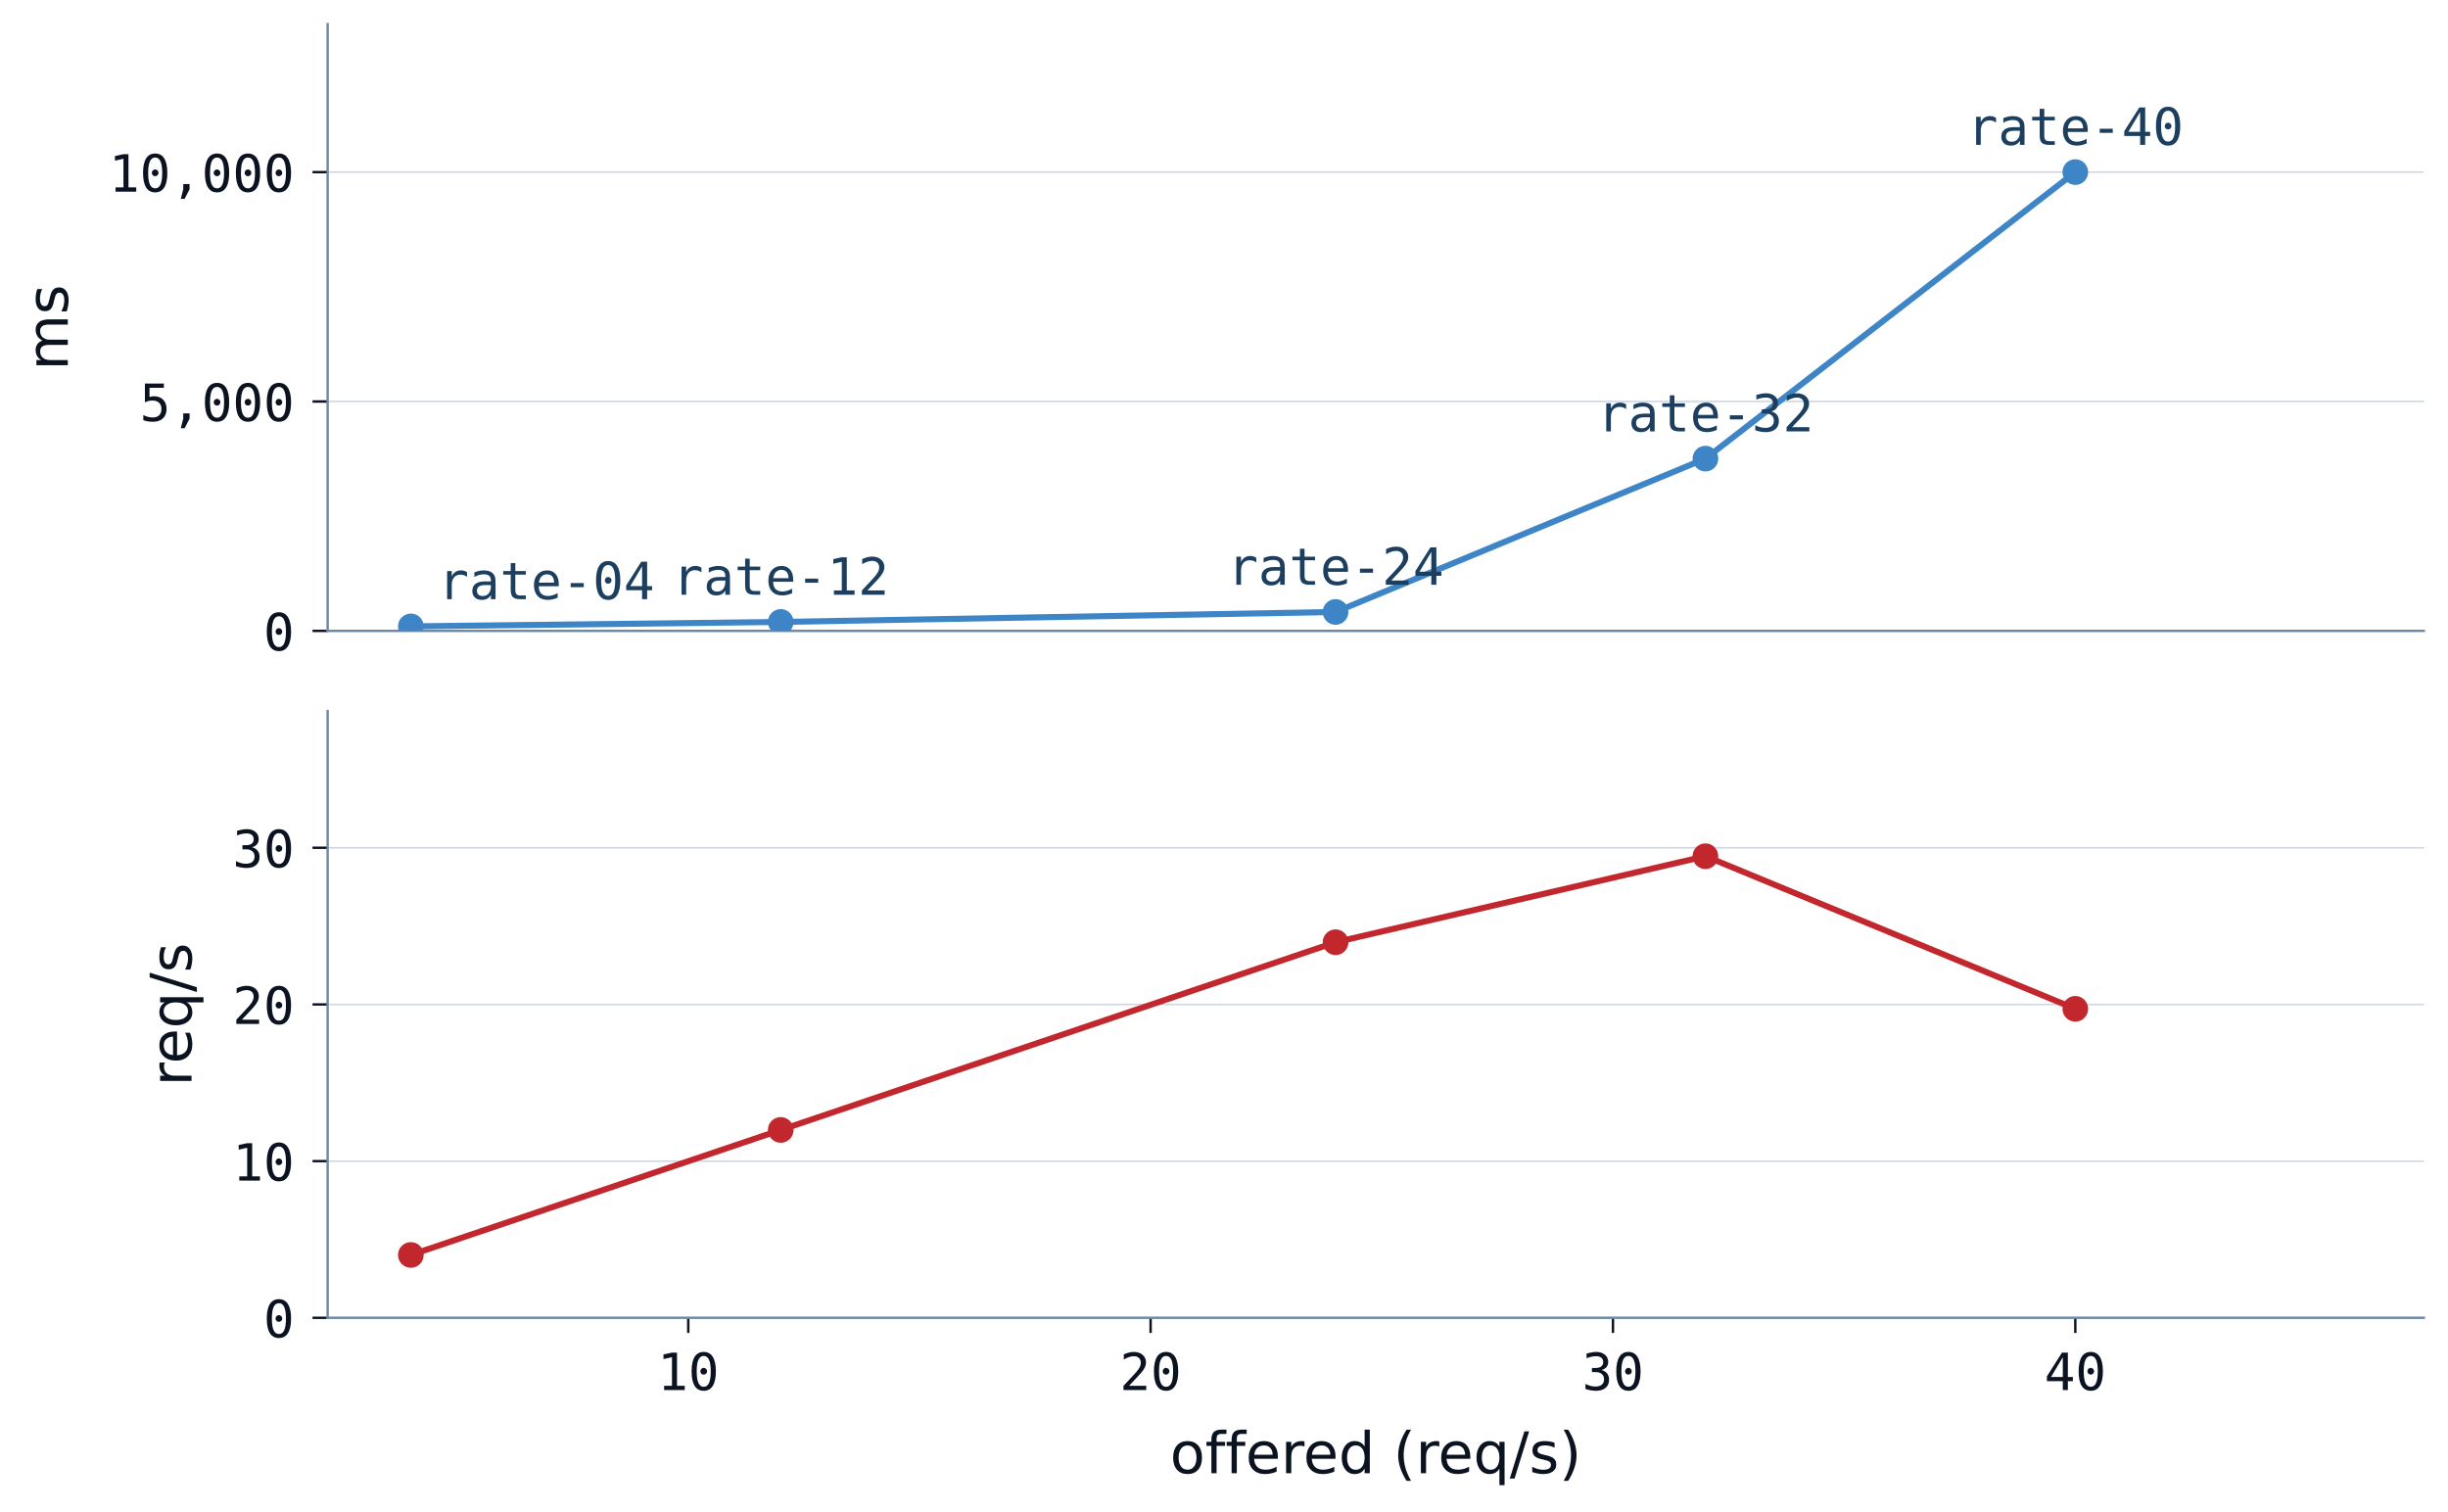
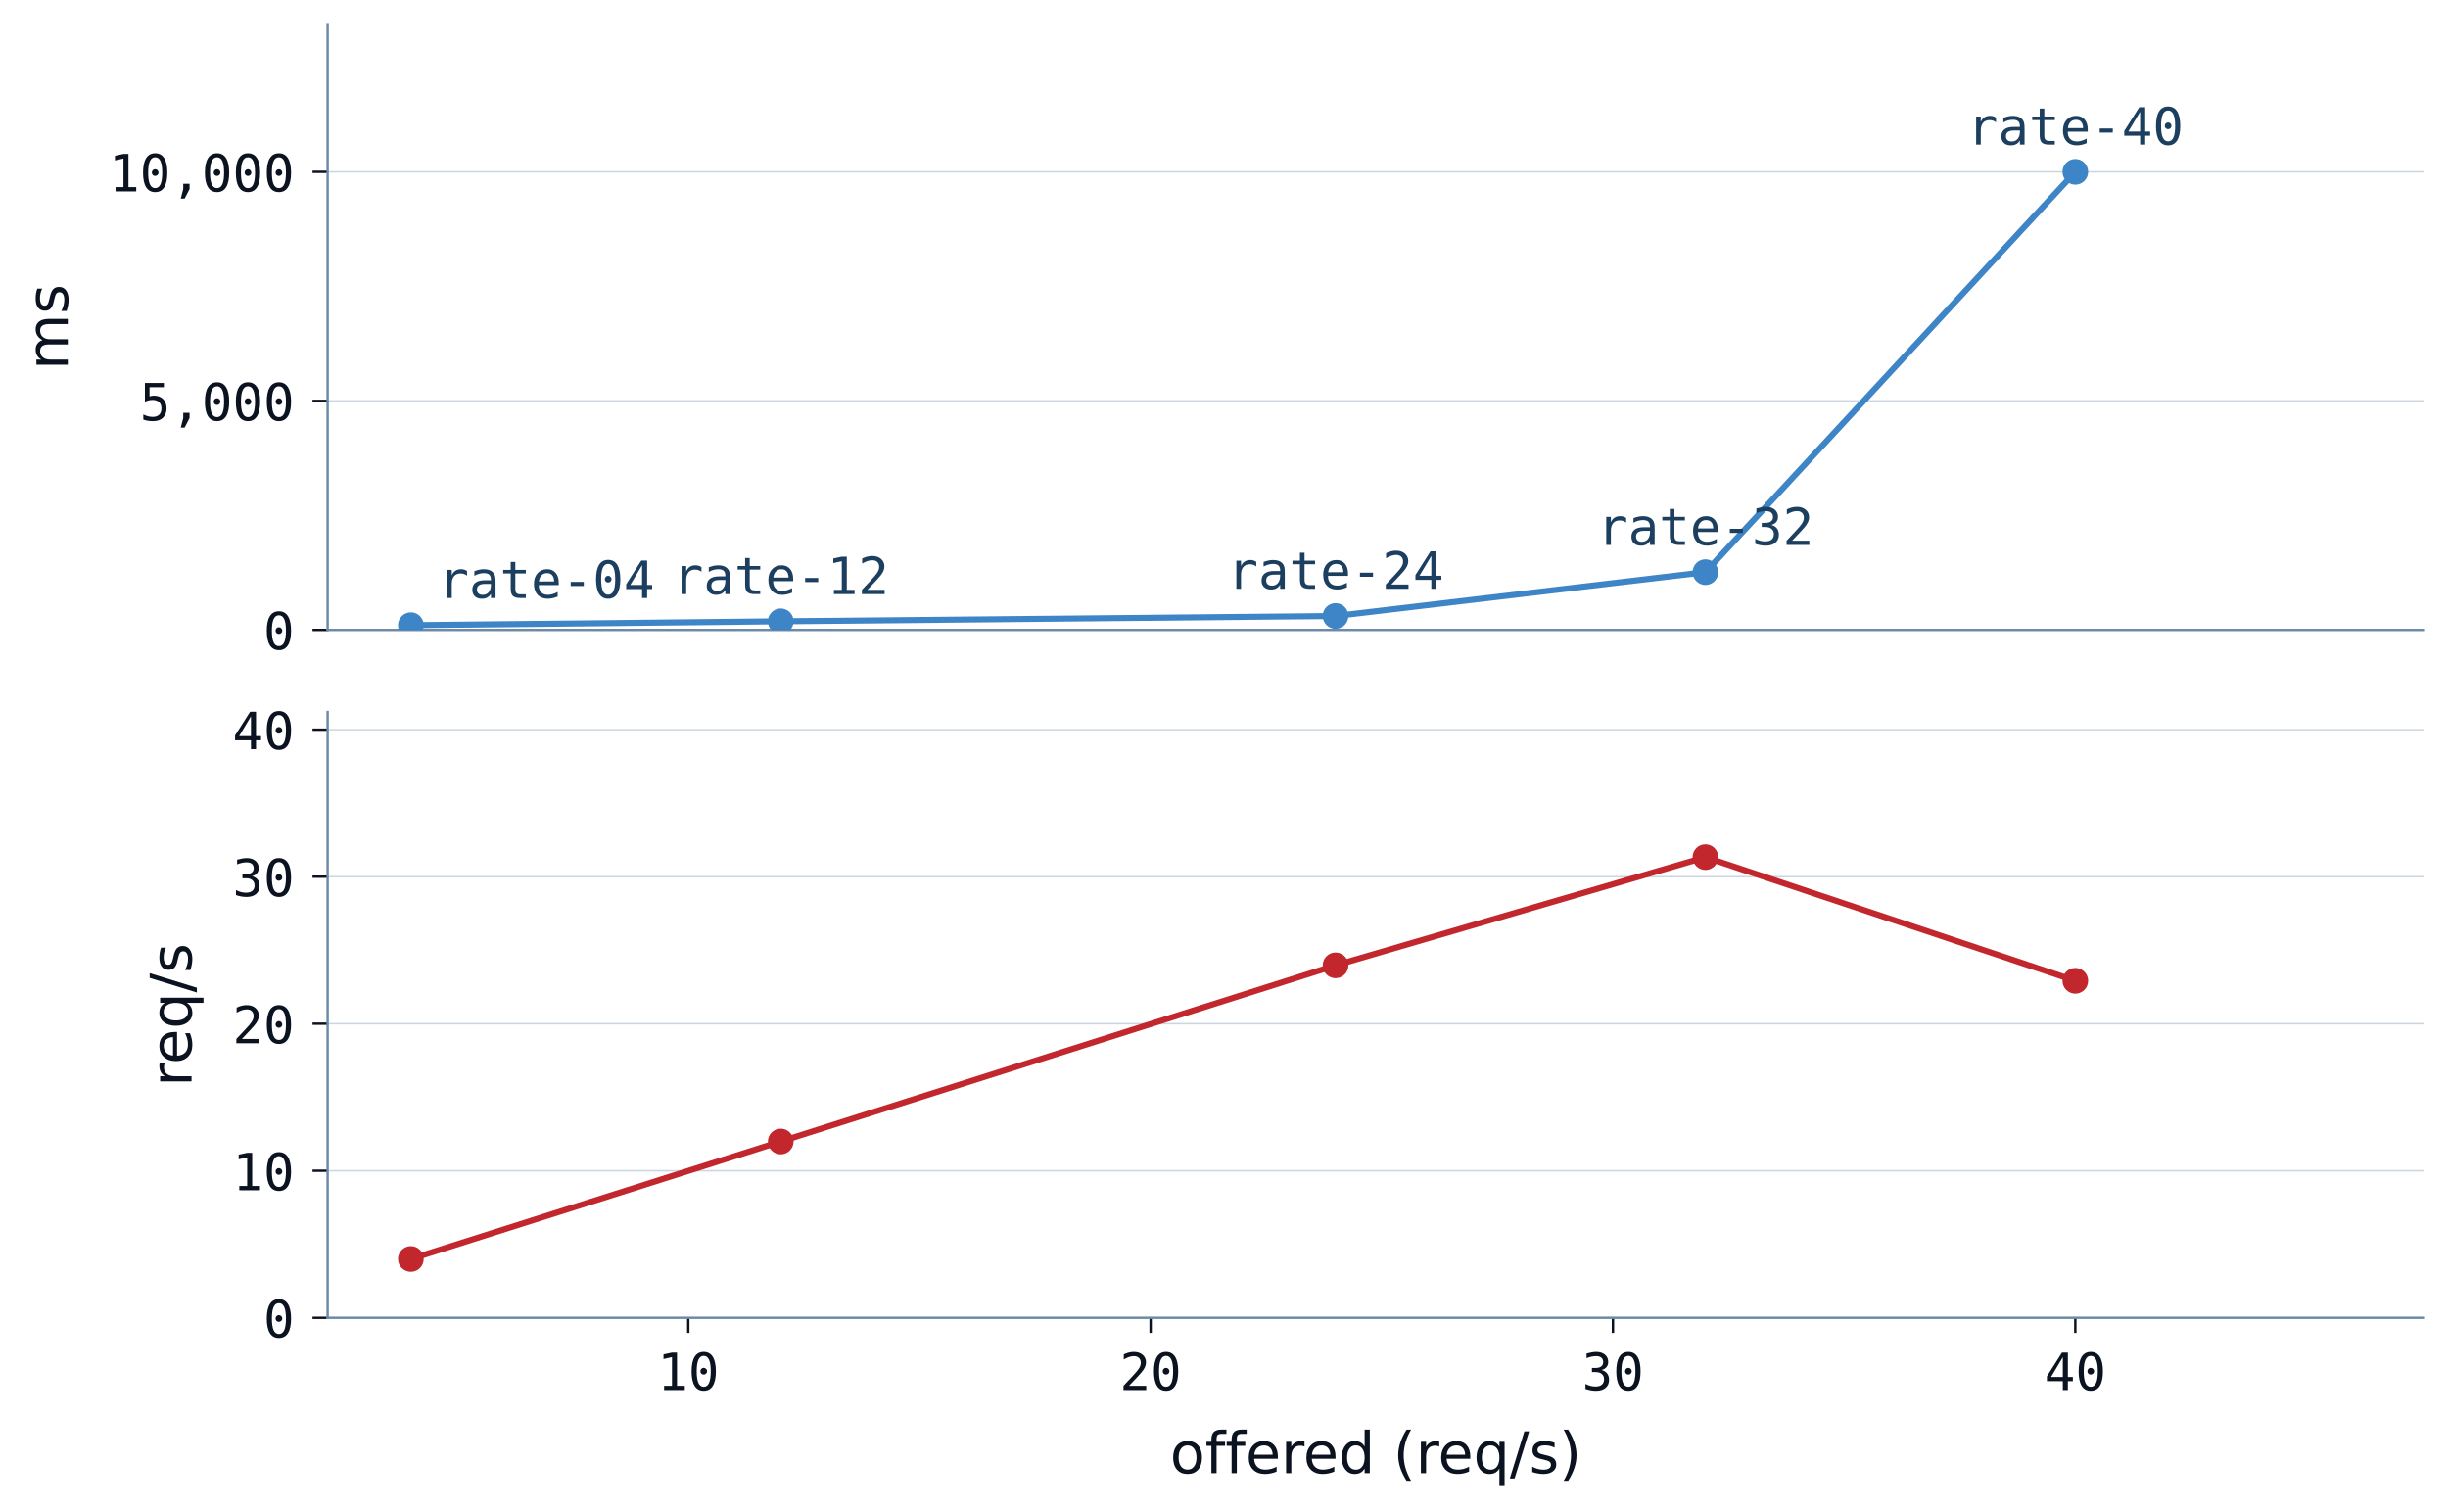
<svg xmlns="http://www.w3.org/2000/svg" xmlns:xlink="http://www.w3.org/1999/xlink" width="1620pt" height="1000pt" viewBox="0 0 1620 1000" version="1.1">
  <defs>
    <style type="text/css">*{stroke-linejoin: round; stroke-linecap: butt}</style>
  </defs>
  <g id="figure_1">
    <g id="patch_1">
      <path d="M 0 1000  L 1620 1000  L 1620 0  L 0 0  L 0 1000  z " style="fill: none" />
    </g>
    <g id="axes_1">
      <g id="patch_2">
-         <path d="M 216.814 417.457  L 1604 417.457  L 1604 16  L 216.814 16  L 216.814 417.457  z " style="fill: none" />
+         <path d="M 216.814 416.824  L 1604 416.824  L 1604 16  L 216.814 16  L 216.814 416.824  z " style="fill: none" />
      </g>
      <g id="matplotlib.axis_1">
        <g id="xtick_1">
          <g id="line2d_1" />
        </g>
        <g id="xtick_2">
          <g id="line2d_2" />
        </g>
        <g id="xtick_3">
          <g id="line2d_3" />
        </g>
        <g id="xtick_4">
          <g id="line2d_4" />
        </g>
      </g>
      <g id="matplotlib.axis_2">
        <g id="ytick_1">
          <g id="line2d_5">
-             <path d="M 216.814 417.457  L 1604 417.457  " clip-path="url(#p49d5f08dd9)" style="fill: none; stroke: #6c8aa8; stroke-opacity: 0.35; stroke-linecap: square" />
+             <path d="M 216.814 416.824  L 1604 416.824  " clip-path="url(#p59d361c05e)" style="fill: none; stroke: #6c8aa8; stroke-opacity: 0.35; stroke-linecap: square" />
          </g>
          <g id="line2d_6">
            <defs>
              <path id="me648679972" d="M 0 0  L -10 0  " style="stroke: #0b1320; stroke-width: 1.6" />
            </defs>
            <g>
-               <use xlink:href="#me648679972" x="216.814" y="417.457" style="fill: #0b1320; stroke: #0b1320; stroke-width: 1.6" />
+               <use xlink:href="#me648679972" x="216.814" y="416.824" style="fill: #0b1320; stroke: #0b1320; stroke-width: 1.6" />
            </g>
          </g>
          <g id="text_1">
-             <text style="font-size: 34px; font-family: 'IBM Plex Mono', 'DejaVu Sans Mono', 'Bitstream Vera Sans Mono', 'Computer Modern Typewriter', 'Andale Mono', 'Nimbus Mono L', 'Courier New', 'Courier', 'Fixed', 'Terminal', monospace; text-anchor: end; fill: #0b1320" x="194.814" y="430.373" transform="rotate(-0 194.8144 430.3725)">0</text>
+             <text style="font-size: 34px; font-family: 'IBM Plex Mono', 'DejaVu Sans Mono', 'Bitstream Vera Sans Mono', 'Computer Modern Typewriter', 'Andale Mono', 'Nimbus Mono L', 'Courier New', 'Courier', 'Fixed', 'Terminal', monospace; text-anchor: end; fill: #0b1320" x="194.814" y="429.74" transform="rotate(-0 194.8144 429.7404)">0</text>
          </g>
        </g>
        <g id="ytick_2">
          <g id="line2d_7">
-             <path d="M 216.814 265.679  L 1604 265.679  " clip-path="url(#p49d5f08dd9)" style="fill: none; stroke: #6c8aa8; stroke-opacity: 0.35; stroke-linecap: square" />
+             <path d="M 216.814 265.282  L 1604 265.282  " clip-path="url(#p59d361c05e)" style="fill: none; stroke: #6c8aa8; stroke-opacity: 0.35; stroke-linecap: square" />
          </g>
          <g id="line2d_8">
            <g>
-               <use xlink:href="#me648679972" x="216.814" y="265.679" style="fill: #0b1320; stroke: #0b1320; stroke-width: 1.6" />
+               <use xlink:href="#me648679972" x="216.814" y="265.282" style="fill: #0b1320; stroke: #0b1320; stroke-width: 1.6" />
            </g>
          </g>
          <g id="text_2">
-             <text style="font-size: 34px; font-family: 'IBM Plex Mono', 'DejaVu Sans Mono', 'Bitstream Vera Sans Mono', 'Computer Modern Typewriter', 'Andale Mono', 'Nimbus Mono L', 'Courier New', 'Courier', 'Fixed', 'Terminal', monospace; text-anchor: end; fill: #0b1320" x="194.814" y="278.595" transform="rotate(-0 194.8144 278.5948)">5,000</text>
+             <text style="font-size: 34px; font-family: 'IBM Plex Mono', 'DejaVu Sans Mono', 'Bitstream Vera Sans Mono', 'Computer Modern Typewriter', 'Andale Mono', 'Nimbus Mono L', 'Courier New', 'Courier', 'Fixed', 'Terminal', monospace; text-anchor: end; fill: #0b1320" x="194.814" y="278.198" transform="rotate(-0 194.8144 278.1981)">5,000</text>
          </g>
        </g>
        <g id="ytick_3">
          <g id="line2d_9">
-             <path d="M 216.814 113.901  L 1604 113.901  " clip-path="url(#p49d5f08dd9)" style="fill: none; stroke: #6c8aa8; stroke-opacity: 0.35; stroke-linecap: square" />
+             <path d="M 216.814 113.74  L 1604 113.74  " clip-path="url(#p59d361c05e)" style="fill: none; stroke: #6c8aa8; stroke-opacity: 0.35; stroke-linecap: square" />
          </g>
          <g id="line2d_10">
            <g>
-               <use xlink:href="#me648679972" x="216.814" y="113.901" style="fill: #0b1320; stroke: #0b1320; stroke-width: 1.6" />
+               <use xlink:href="#me648679972" x="216.814" y="113.74" style="fill: #0b1320; stroke: #0b1320; stroke-width: 1.6" />
            </g>
          </g>
          <g id="text_3">
-             <text style="font-size: 34px; font-family: 'IBM Plex Mono', 'DejaVu Sans Mono', 'Bitstream Vera Sans Mono', 'Computer Modern Typewriter', 'Andale Mono', 'Nimbus Mono L', 'Courier New', 'Courier', 'Fixed', 'Terminal', monospace; text-anchor: end; fill: #0b1320" x="194.814" y="126.817" transform="rotate(-0 194.8144 126.8172)">10,000</text>
+             <text style="font-size: 34px; font-family: 'IBM Plex Mono', 'DejaVu Sans Mono', 'Bitstream Vera Sans Mono', 'Computer Modern Typewriter', 'Andale Mono', 'Nimbus Mono L', 'Courier New', 'Courier', 'Fixed', 'Terminal', monospace; text-anchor: end; fill: #0b1320" x="194.814" y="126.656" transform="rotate(-0 194.8144 126.6558)">10,000</text>
          </g>
        </g>
        <g id="text_4">
-           <text style="font-size: 38px; font-family: 'Poppins', sans-serif, 'DejaVu Sans'; text-anchor: middle; fill: #0b1320" x="44.871" y="216.728" transform="rotate(-90 44.87109 216.7283)">ms</text>
+           <text style="font-size: 38px; font-family: 'Poppins', sans-serif, 'DejaVu Sans'; text-anchor: middle; fill: #0b1320" x="44.871" y="216.412" transform="rotate(-90 44.87109 216.4122)">ms</text>
        </g>
      </g>
      <g id="patch_3">
-         <path d="M 216.814 417.457  L 216.814 16  " style="fill: none; stroke: #6c8aa8; stroke-width: 1.6; stroke-linejoin: miter; stroke-linecap: square" />
+         <path d="M 216.814 416.824  L 216.814 16  " style="fill: none; stroke: #6c8aa8; stroke-width: 1.6; stroke-linejoin: miter; stroke-linecap: square" />
      </g>
      <g id="patch_4">
-         <path d="M 216.814 417.457  L 1604 417.457  " style="fill: none; stroke: #6c8aa8; stroke-width: 1.6; stroke-linejoin: miter; stroke-linecap: square" />
+         <path d="M 216.814 416.824  L 1604 416.824  " style="fill: none; stroke: #6c8aa8; stroke-width: 1.6; stroke-linejoin: miter; stroke-linecap: square" />
      </g>
      <g id="line2d_11">
-         <path d="M 271.888 414.482  L 516.66 411.537  L 883.818 404.95  L 1128.59 303.471  L 1373.362 113.871  " clip-path="url(#p49d5f08dd9)" style="fill: none; stroke: #3d85c6; stroke-width: 4; stroke-linecap: square" />
+         <path d="M 271.888 413.703  L 516.66 411.126  L 883.818 407.611  L 1128.59 378.605  L 1373.362 113.709  " clip-path="url(#p59d361c05e)" style="fill: none; stroke: #3d85c6; stroke-width: 4; stroke-linecap: square" />
        <defs>
          <path id="ma0158c9866" d="M 0 8  C 2.122 8 4.157 7.157 5.657 5.657  C 7.157 4.157 8 2.122 8 0  C 8 -2.122 7.157 -4.157 5.657 -5.657  C 4.157 -7.157 2.122 -8 0 -8  C -2.122 -8 -4.157 -7.157 -5.657 -5.657  C -7.157 -4.157 -8 -2.122 -8 0  C -8 2.122 -7.157 4.157 -5.657 5.657  C -4.157 7.157 -2.122 8 0 8  z " style="stroke: #3d85c6" />
        </defs>
-         <g clip-path="url(#p49d5f08dd9)">
-           <use xlink:href="#ma0158c9866" x="271.888" y="414.482" style="fill: #3d85c6; stroke: #3d85c6" />
-           <use xlink:href="#ma0158c9866" x="516.66" y="411.537" style="fill: #3d85c6; stroke: #3d85c6" />
-           <use xlink:href="#ma0158c9866" x="883.818" y="404.95" style="fill: #3d85c6; stroke: #3d85c6" />
-           <use xlink:href="#ma0158c9866" x="1128.59" y="303.471" style="fill: #3d85c6; stroke: #3d85c6" />
-           <use xlink:href="#ma0158c9866" x="1373.362" y="113.871" style="fill: #3d85c6; stroke: #3d85c6" />
+         <g clip-path="url(#p59d361c05e)">
+           <use xlink:href="#ma0158c9866" x="271.888" y="413.703" style="fill: #3d85c6; stroke: #3d85c6" />
+           <use xlink:href="#ma0158c9866" x="516.66" y="411.126" style="fill: #3d85c6; stroke: #3d85c6" />
+           <use xlink:href="#ma0158c9866" x="883.818" y="407.611" style="fill: #3d85c6; stroke: #3d85c6" />
+           <use xlink:href="#ma0158c9866" x="1128.59" y="378.605" style="fill: #3d85c6; stroke: #3d85c6" />
+           <use xlink:href="#ma0158c9866" x="1373.362" y="113.709" style="fill: #3d85c6; stroke: #3d85c6" />
        </g>
      </g>
      <g id="text_5">
-         <text style="font-size: 34px; font-family: 'IBM Plex Mono', 'DejaVu Sans Mono', 'Bitstream Vera Sans Mono', 'Computer Modern Typewriter', 'Andale Mono', 'Nimbus Mono L', 'Courier New', 'Courier', 'Fixed', 'Terminal', monospace; text-anchor: start; fill: #1c3f60" x="289.888" y="396.482" transform="rotate(-0 289.8881 396.4817)">rate-04</text>
+         <text style="font-size: 34px; font-family: 'IBM Plex Mono', 'DejaVu Sans Mono', 'Bitstream Vera Sans Mono', 'Computer Modern Typewriter', 'Andale Mono', 'Nimbus Mono L', 'Courier New', 'Courier', 'Fixed', 'Terminal', monospace; text-anchor: start; fill: #1c3f60" x="289.888" y="395.703" transform="rotate(-0 289.8881 395.7026)">rate-04</text>
      </g>
      <g id="text_6">
-         <text style="font-size: 34px; font-family: 'IBM Plex Mono', 'DejaVu Sans Mono', 'Bitstream Vera Sans Mono', 'Computer Modern Typewriter', 'Andale Mono', 'Nimbus Mono L', 'Courier New', 'Courier', 'Fixed', 'Terminal', monospace; text-anchor: middle; fill: #1c3f60" x="516.66" y="393.537" transform="rotate(-0 516.6601 393.5372)">rate-12</text>
+         <text style="font-size: 34px; font-family: 'IBM Plex Mono', 'DejaVu Sans Mono', 'Bitstream Vera Sans Mono', 'Computer Modern Typewriter', 'Andale Mono', 'Nimbus Mono L', 'Courier New', 'Courier', 'Fixed', 'Terminal', monospace; text-anchor: middle; fill: #1c3f60" x="516.66" y="393.126" transform="rotate(-0 516.6601 393.1264)">rate-12</text>
      </g>
      <g id="text_7">
-         <text style="font-size: 34px; font-family: 'IBM Plex Mono', 'DejaVu Sans Mono', 'Bitstream Vera Sans Mono', 'Computer Modern Typewriter', 'Andale Mono', 'Nimbus Mono L', 'Courier New', 'Courier', 'Fixed', 'Terminal', monospace; text-anchor: middle; fill: #1c3f60" x="883.818" y="386.95" transform="rotate(-0 883.8182 386.95)">rate-24</text>
+         <text style="font-size: 34px; font-family: 'IBM Plex Mono', 'DejaVu Sans Mono', 'Bitstream Vera Sans Mono', 'Computer Modern Typewriter', 'Andale Mono', 'Nimbus Mono L', 'Courier New', 'Courier', 'Fixed', 'Terminal', monospace; text-anchor: middle; fill: #1c3f60" x="883.818" y="389.611" transform="rotate(-0 883.8182 389.6106)">rate-24</text>
      </g>
      <g id="text_8">
-         <text style="font-size: 34px; font-family: 'IBM Plex Mono', 'DejaVu Sans Mono', 'Bitstream Vera Sans Mono', 'Computer Modern Typewriter', 'Andale Mono', 'Nimbus Mono L', 'Courier New', 'Courier', 'Fixed', 'Terminal', monospace; text-anchor: middle; fill: #1c3f60" x="1128.59" y="285.471" transform="rotate(-0 1128.59 285.4715)">rate-32</text>
+         <text style="font-size: 34px; font-family: 'IBM Plex Mono', 'DejaVu Sans Mono', 'Bitstream Vera Sans Mono', 'Computer Modern Typewriter', 'Andale Mono', 'Nimbus Mono L', 'Courier New', 'Courier', 'Fixed', 'Terminal', monospace; text-anchor: middle; fill: #1c3f60" x="1128.59" y="360.605" transform="rotate(-0 1128.59 360.6054)">rate-32</text>
      </g>
      <g id="text_9">
-         <text style="font-size: 34px; font-family: 'IBM Plex Mono', 'DejaVu Sans Mono', 'Bitstream Vera Sans Mono', 'Computer Modern Typewriter', 'Andale Mono', 'Nimbus Mono L', 'Courier New', 'Courier', 'Fixed', 'Terminal', monospace; text-anchor: middle; fill: #1c3f60" x="1373.362" y="95.871" transform="rotate(-0 1373.362 95.87078)">rate-40</text>
+         <text style="font-size: 34px; font-family: 'IBM Plex Mono', 'DejaVu Sans Mono', 'Bitstream Vera Sans Mono', 'Computer Modern Typewriter', 'Andale Mono', 'Nimbus Mono L', 'Courier New', 'Courier', 'Fixed', 'Terminal', monospace; text-anchor: middle; fill: #1c3f60" x="1373.362" y="95.709" transform="rotate(-0 1373.362 95.70945)">rate-40</text>
      </g>
    </g>
    <g id="axes_2">
      <g id="patch_5">
-         <path d="M 216.814 871.997  L 1604 871.997  L 1604 470.541  L 216.814 470.541  L 216.814 871.997  z " style="fill: none" />
+         <path d="M 216.814 871.997  L 1604 871.997  L 1604 471.173  L 216.814 471.173  L 216.814 871.997  z " style="fill: none" />
      </g>
      <g id="matplotlib.axis_3">
        <g id="xtick_5">
          <g id="line2d_12">
            <defs>
              <path id="m145aa1aebd" d="M 0 0  L 0 10  " style="stroke: #0b1320; stroke-width: 1.6" />
            </defs>
            <g>
              <use xlink:href="#m145aa1aebd" x="455.467" y="871.997" style="fill: #0b1320; stroke: #0b1320; stroke-width: 1.6" />
            </g>
          </g>
          <g id="text_10">
            <text style="font-size: 34px; font-family: 'IBM Plex Mono', 'DejaVu Sans Mono', 'Bitstream Vera Sans Mono', 'Computer Modern Typewriter', 'Andale Mono', 'Nimbus Mono L', 'Courier New', 'Courier', 'Fixed', 'Terminal', monospace; text-anchor: middle; fill: #0b1320" x="455.467" y="919.829" transform="rotate(-0 455.4671 919.8291)">10</text>
          </g>
        </g>
        <g id="xtick_6">
          <g id="line2d_13">
            <g>
              <use xlink:href="#m145aa1aebd" x="761.432" y="871.997" style="fill: #0b1320; stroke: #0b1320; stroke-width: 1.6" />
            </g>
          </g>
          <g id="text_11">
            <text style="font-size: 34px; font-family: 'IBM Plex Mono', 'DejaVu Sans Mono', 'Bitstream Vera Sans Mono', 'Computer Modern Typewriter', 'Andale Mono', 'Nimbus Mono L', 'Courier New', 'Courier', 'Fixed', 'Terminal', monospace; text-anchor: middle; fill: #0b1320" x="761.432" y="919.829" transform="rotate(-0 761.4322 919.8291)">20</text>
          </g>
        </g>
        <g id="xtick_7">
          <g id="line2d_14">
            <g>
              <use xlink:href="#m145aa1aebd" x="1067.397" y="871.997" style="fill: #0b1320; stroke: #0b1320; stroke-width: 1.6" />
            </g>
          </g>
          <g id="text_12">
            <text style="font-size: 34px; font-family: 'IBM Plex Mono', 'DejaVu Sans Mono', 'Bitstream Vera Sans Mono', 'Computer Modern Typewriter', 'Andale Mono', 'Nimbus Mono L', 'Courier New', 'Courier', 'Fixed', 'Terminal', monospace; text-anchor: middle; fill: #0b1320" x="1067.397" y="919.829" transform="rotate(-0 1067.397 919.8291)">30</text>
          </g>
        </g>
        <g id="xtick_8">
          <g id="line2d_15">
            <g>
              <use xlink:href="#m145aa1aebd" x="1373.362" y="871.997" style="fill: #0b1320; stroke: #0b1320; stroke-width: 1.6" />
            </g>
          </g>
          <g id="text_13">
            <text style="font-size: 34px; font-family: 'IBM Plex Mono', 'DejaVu Sans Mono', 'Bitstream Vera Sans Mono', 'Computer Modern Typewriter', 'Andale Mono', 'Nimbus Mono L', 'Courier New', 'Courier', 'Fixed', 'Terminal', monospace; text-anchor: middle; fill: #0b1320" x="1373.362" y="919.829" transform="rotate(-0 1373.362 919.8291)">40</text>
          </g>
        </g>
        <g id="text_14">
          <text style="font-size: 38px; font-family: 'Poppins', sans-serif, 'DejaVu Sans'; text-anchor: middle; fill: #0b1320" x="910.407" y="974.871" transform="rotate(-0 910.4072 974.8711)">offered  (req/s)</text>
        </g>
      </g>
      <g id="matplotlib.axis_4">
        <g id="ytick_4">
          <g id="line2d_16">
-             <path d="M 216.814 871.997  L 1604 871.997  " clip-path="url(#pf64baa75da)" style="fill: none; stroke: #6c8aa8; stroke-opacity: 0.35; stroke-linecap: square" />
+             <path d="M 216.814 871.997  L 1604 871.997  " clip-path="url(#p38d1f383f7)" style="fill: none; stroke: #6c8aa8; stroke-opacity: 0.35; stroke-linecap: square" />
          </g>
          <g id="line2d_17">
            <g>
              <use xlink:href="#me648679972" x="216.814" y="871.997" style="fill: #0b1320; stroke: #0b1320; stroke-width: 1.6" />
            </g>
          </g>
          <g id="text_15">
            <text style="font-size: 34px; font-family: 'IBM Plex Mono', 'DejaVu Sans Mono', 'Bitstream Vera Sans Mono', 'Computer Modern Typewriter', 'Andale Mono', 'Nimbus Mono L', 'Courier New', 'Courier', 'Fixed', 'Terminal', monospace; text-anchor: end; fill: #0b1320" x="194.814" y="884.913" transform="rotate(-0 194.8144 884.913)">0</text>
          </g>
        </g>
        <g id="ytick_5">
          <g id="line2d_18">
-             <path d="M 216.814 768.323  L 1604 768.323  " clip-path="url(#pf64baa75da)" style="fill: none; stroke: #6c8aa8; stroke-opacity: 0.35; stroke-linecap: square" />
+             <path d="M 216.814 774.704  L 1604 774.704  " clip-path="url(#p38d1f383f7)" style="fill: none; stroke: #6c8aa8; stroke-opacity: 0.35; stroke-linecap: square" />
          </g>
          <g id="line2d_19">
            <g>
-               <use xlink:href="#me648679972" x="216.814" y="768.323" style="fill: #0b1320; stroke: #0b1320; stroke-width: 1.6" />
+               <use xlink:href="#me648679972" x="216.814" y="774.704" style="fill: #0b1320; stroke: #0b1320; stroke-width: 1.6" />
            </g>
          </g>
          <g id="text_16">
-             <text style="font-size: 34px; font-family: 'IBM Plex Mono', 'DejaVu Sans Mono', 'Bitstream Vera Sans Mono', 'Computer Modern Typewriter', 'Andale Mono', 'Nimbus Mono L', 'Courier New', 'Courier', 'Fixed', 'Terminal', monospace; text-anchor: end; fill: #0b1320" x="194.814" y="781.239" transform="rotate(-0 194.8144 781.239)">10</text>
+             <text style="font-size: 34px; font-family: 'IBM Plex Mono', 'DejaVu Sans Mono', 'Bitstream Vera Sans Mono', 'Computer Modern Typewriter', 'Andale Mono', 'Nimbus Mono L', 'Courier New', 'Courier', 'Fixed', 'Terminal', monospace; text-anchor: end; fill: #0b1320" x="194.814" y="787.62" transform="rotate(-0 194.8144 787.6199)">10</text>
          </g>
        </g>
        <g id="ytick_6">
          <g id="line2d_20">
-             <path d="M 216.814 664.649  L 1604 664.649  " clip-path="url(#pf64baa75da)" style="fill: none; stroke: #6c8aa8; stroke-opacity: 0.35; stroke-linecap: square" />
+             <path d="M 216.814 677.411  L 1604 677.411  " clip-path="url(#p38d1f383f7)" style="fill: none; stroke: #6c8aa8; stroke-opacity: 0.35; stroke-linecap: square" />
          </g>
          <g id="line2d_21">
            <g>
-               <use xlink:href="#me648679972" x="216.814" y="664.649" style="fill: #0b1320; stroke: #0b1320; stroke-width: 1.6" />
+               <use xlink:href="#me648679972" x="216.814" y="677.411" style="fill: #0b1320; stroke: #0b1320; stroke-width: 1.6" />
            </g>
          </g>
          <g id="text_17">
-             <text style="font-size: 34px; font-family: 'IBM Plex Mono', 'DejaVu Sans Mono', 'Bitstream Vera Sans Mono', 'Computer Modern Typewriter', 'Andale Mono', 'Nimbus Mono L', 'Courier New', 'Courier', 'Fixed', 'Terminal', monospace; text-anchor: end; fill: #0b1320" x="194.814" y="677.565" transform="rotate(-0 194.8144 677.5649)">20</text>
+             <text style="font-size: 34px; font-family: 'IBM Plex Mono', 'DejaVu Sans Mono', 'Bitstream Vera Sans Mono', 'Computer Modern Typewriter', 'Andale Mono', 'Nimbus Mono L', 'Courier New', 'Courier', 'Fixed', 'Terminal', monospace; text-anchor: end; fill: #0b1320" x="194.814" y="690.327" transform="rotate(-0 194.8144 690.3267)">20</text>
          </g>
        </g>
        <g id="ytick_7">
          <g id="line2d_22">
-             <path d="M 216.814 560.975  L 1604 560.975  " clip-path="url(#pf64baa75da)" style="fill: none; stroke: #6c8aa8; stroke-opacity: 0.35; stroke-linecap: square" />
+             <path d="M 216.814 580.118  L 1604 580.118  " clip-path="url(#p38d1f383f7)" style="fill: none; stroke: #6c8aa8; stroke-opacity: 0.35; stroke-linecap: square" />
          </g>
          <g id="line2d_23">
            <g>
-               <use xlink:href="#me648679972" x="216.814" y="560.975" style="fill: #0b1320; stroke: #0b1320; stroke-width: 1.6" />
+               <use xlink:href="#me648679972" x="216.814" y="580.118" style="fill: #0b1320; stroke: #0b1320; stroke-width: 1.6" />
            </g>
          </g>
          <g id="text_18">
-             <text style="font-size: 34px; font-family: 'IBM Plex Mono', 'DejaVu Sans Mono', 'Bitstream Vera Sans Mono', 'Computer Modern Typewriter', 'Andale Mono', 'Nimbus Mono L', 'Courier New', 'Courier', 'Fixed', 'Terminal', monospace; text-anchor: end; fill: #0b1320" x="194.814" y="573.891" transform="rotate(-0 194.8144 573.8909)">30</text>
-           </g>
-         </g>
-         <g id="text_19">
-           <text style="font-size: 38px; font-family: 'Poppins', sans-serif, 'DejaVu Sans'; text-anchor: middle; fill: #0b1320" x="126.747" y="671.269" transform="rotate(-90 126.7473 671.2688)">req/s</text>
+             <text style="font-size: 34px; font-family: 'IBM Plex Mono', 'DejaVu Sans Mono', 'Bitstream Vera Sans Mono', 'Computer Modern Typewriter', 'Andale Mono', 'Nimbus Mono L', 'Courier New', 'Courier', 'Fixed', 'Terminal', monospace; text-anchor: end; fill: #0b1320" x="194.814" y="593.034" transform="rotate(-0 194.8144 593.0336)">30</text>
+           </g>
+         </g>
+         <g id="ytick_8">
+           <g id="line2d_24">
+             <path d="M 216.814 482.824  L 1604 482.824  " clip-path="url(#p38d1f383f7)" style="fill: none; stroke: #6c8aa8; stroke-opacity: 0.35; stroke-linecap: square" />
+           </g>
+           <g id="line2d_25">
+             <g>
+               <use xlink:href="#me648679972" x="216.814" y="482.824" style="fill: #0b1320; stroke: #0b1320; stroke-width: 1.6" />
+             </g>
+           </g>
+           <g id="text_19">
+             <text style="font-size: 34px; font-family: 'IBM Plex Mono', 'DejaVu Sans Mono', 'Bitstream Vera Sans Mono', 'Computer Modern Typewriter', 'Andale Mono', 'Nimbus Mono L', 'Courier New', 'Courier', 'Fixed', 'Terminal', monospace; text-anchor: end; fill: #0b1320" x="194.814" y="495.74" transform="rotate(-0 194.8144 495.7404)">40</text>
+           </g>
+         </g>
+         <g id="text_20">
+           <text style="font-size: 38px; font-family: 'Poppins', sans-serif, 'DejaVu Sans'; text-anchor: middle; fill: #0b1320" x="126.747" y="671.585" transform="rotate(-90 126.7473 671.5848)">req/s</text>
        </g>
      </g>
      <g id="patch_6">
-         <path d="M 216.814 871.997  L 216.814 470.541  " style="fill: none; stroke: #6c8aa8; stroke-width: 1.6; stroke-linejoin: miter; stroke-linecap: square" />
+         <path d="M 216.814 871.997  L 216.814 471.173  " style="fill: none; stroke: #6c8aa8; stroke-width: 1.6; stroke-linejoin: miter; stroke-linecap: square" />
      </g>
      <g id="patch_7">
        <path d="M 216.814 871.997  L 1604 871.997  " style="fill: none; stroke: #6c8aa8; stroke-width: 1.6; stroke-linejoin: miter; stroke-linecap: square" />
      </g>
-       <g id="line2d_24">
-         <path d="M 271.888 830.424  L 516.66 747.692  L 883.818 623.49  L 1128.59 566.573  L 1373.362 667.552  " clip-path="url(#pf64baa75da)" style="fill: none; stroke: #c1272d; stroke-width: 4; stroke-linecap: square" />
+       <g id="line2d_26">
+         <path d="M 271.888 833.08  L 516.66 755.343  L 883.818 638.785  L 1128.59 567.178  L 1373.362 649.001  " clip-path="url(#p38d1f383f7)" style="fill: none; stroke: #c1272d; stroke-width: 4; stroke-linecap: square" />
        <defs>
          <path id="m3895e8df55" d="M 0 8  C 2.122 8 4.157 7.157 5.657 5.657  C 7.157 4.157 8 2.122 8 0  C 8 -2.122 7.157 -4.157 5.657 -5.657  C 4.157 -7.157 2.122 -8 0 -8  C -2.122 -8 -4.157 -7.157 -5.657 -5.657  C -7.157 -4.157 -8 -2.122 -8 0  C -8 2.122 -7.157 4.157 -5.657 5.657  C -4.157 7.157 -2.122 8 0 8  z " style="stroke: #c1272d" />
        </defs>
-         <g clip-path="url(#pf64baa75da)">
-           <use xlink:href="#m3895e8df55" x="271.888" y="830.424" style="fill: #c1272d; stroke: #c1272d" />
-           <use xlink:href="#m3895e8df55" x="516.66" y="747.692" style="fill: #c1272d; stroke: #c1272d" />
-           <use xlink:href="#m3895e8df55" x="883.818" y="623.49" style="fill: #c1272d; stroke: #c1272d" />
-           <use xlink:href="#m3895e8df55" x="1128.59" y="566.573" style="fill: #c1272d; stroke: #c1272d" />
-           <use xlink:href="#m3895e8df55" x="1373.362" y="667.552" style="fill: #c1272d; stroke: #c1272d" />
+         <g clip-path="url(#p38d1f383f7)">
+           <use xlink:href="#m3895e8df55" x="271.888" y="833.08" style="fill: #c1272d; stroke: #c1272d" />
+           <use xlink:href="#m3895e8df55" x="516.66" y="755.343" style="fill: #c1272d; stroke: #c1272d" />
+           <use xlink:href="#m3895e8df55" x="883.818" y="638.785" style="fill: #c1272d; stroke: #c1272d" />
+           <use xlink:href="#m3895e8df55" x="1128.59" y="567.178" style="fill: #c1272d; stroke: #c1272d" />
+           <use xlink:href="#m3895e8df55" x="1373.362" y="649.001" style="fill: #c1272d; stroke: #c1272d" />
        </g>
      </g>
    </g>
  </g>
  <defs>
-     <clipPath id="p49d5f08dd9">
-       <rect x="216.814" y="16" width="1387.186" height="401.457" />
+     <clipPath id="p59d361c05e">
+       <rect x="216.814" y="16" width="1387.186" height="400.824" />
    </clipPath>
-     <clipPath id="pf64baa75da">
-       <rect x="216.814" y="470.541" width="1387.186" height="401.457" />
+     <clipPath id="p38d1f383f7">
+       <rect x="216.814" y="471.173" width="1387.186" height="400.824" />
    </clipPath>
  </defs>
</svg>
